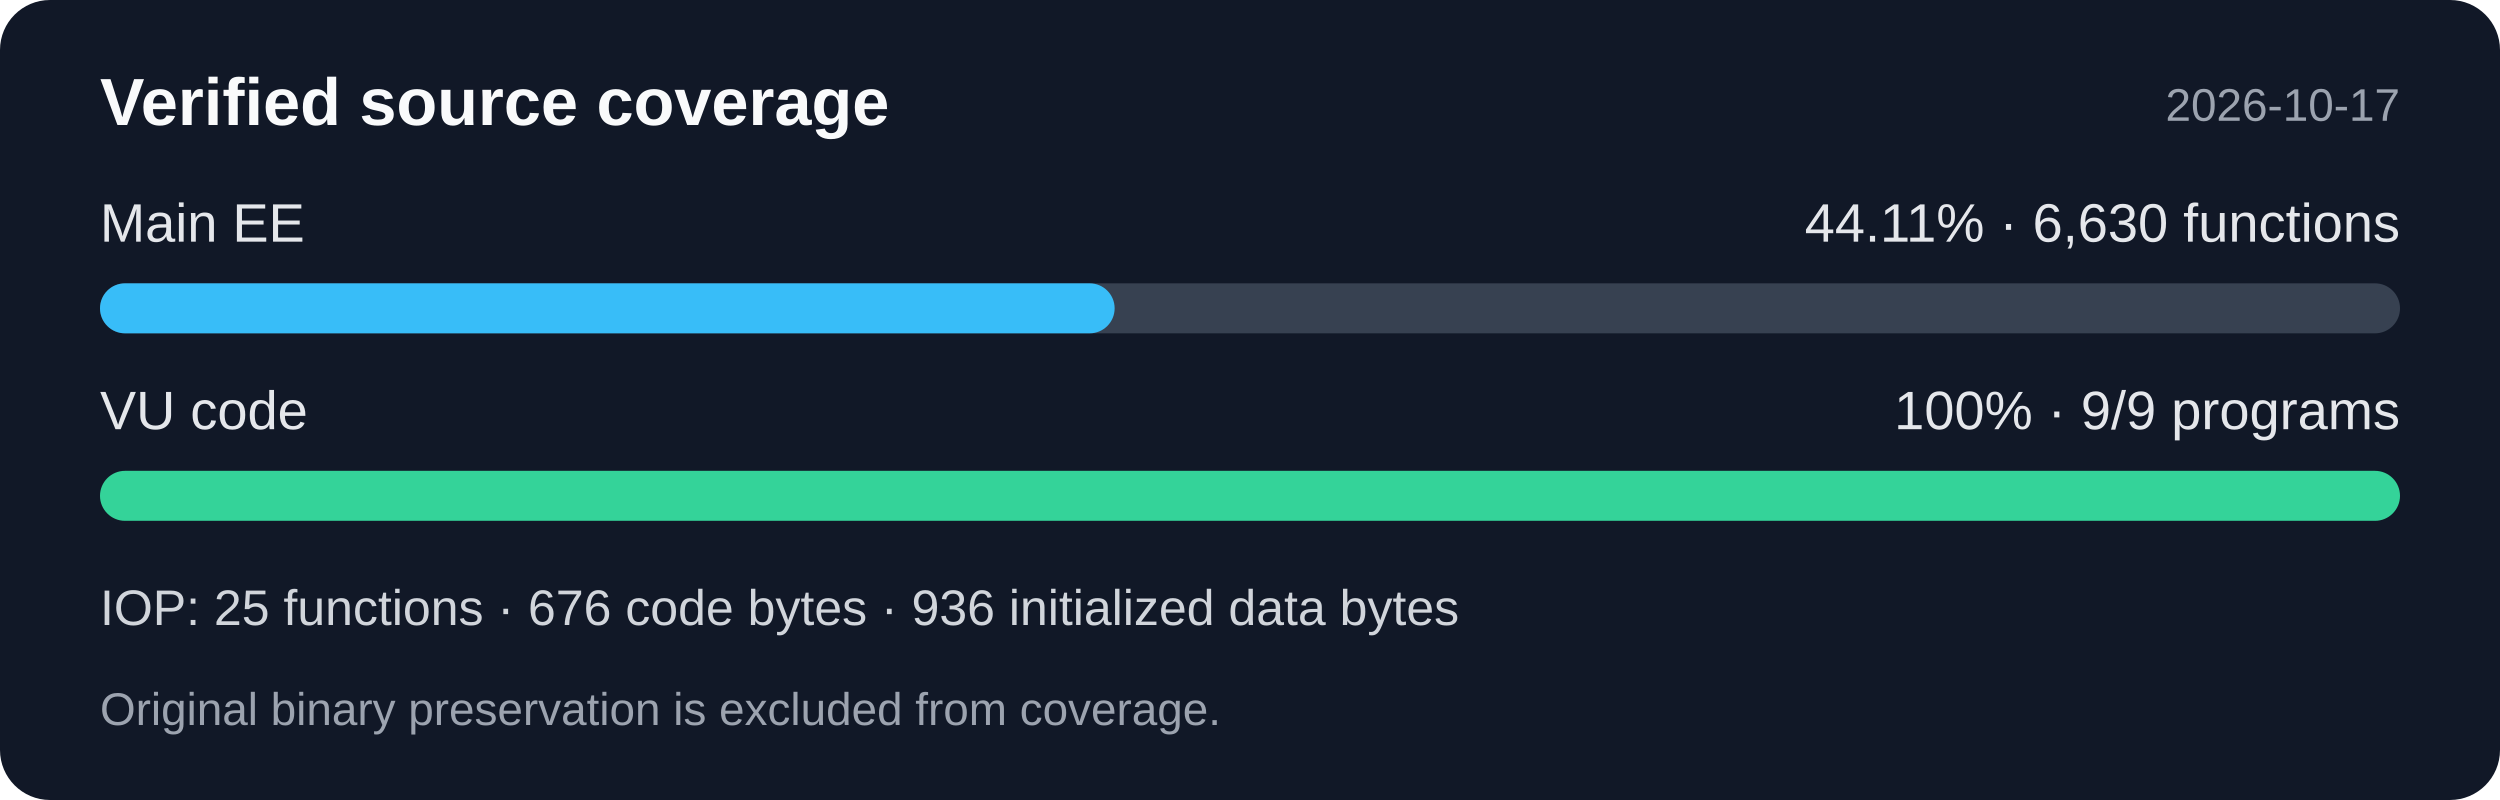
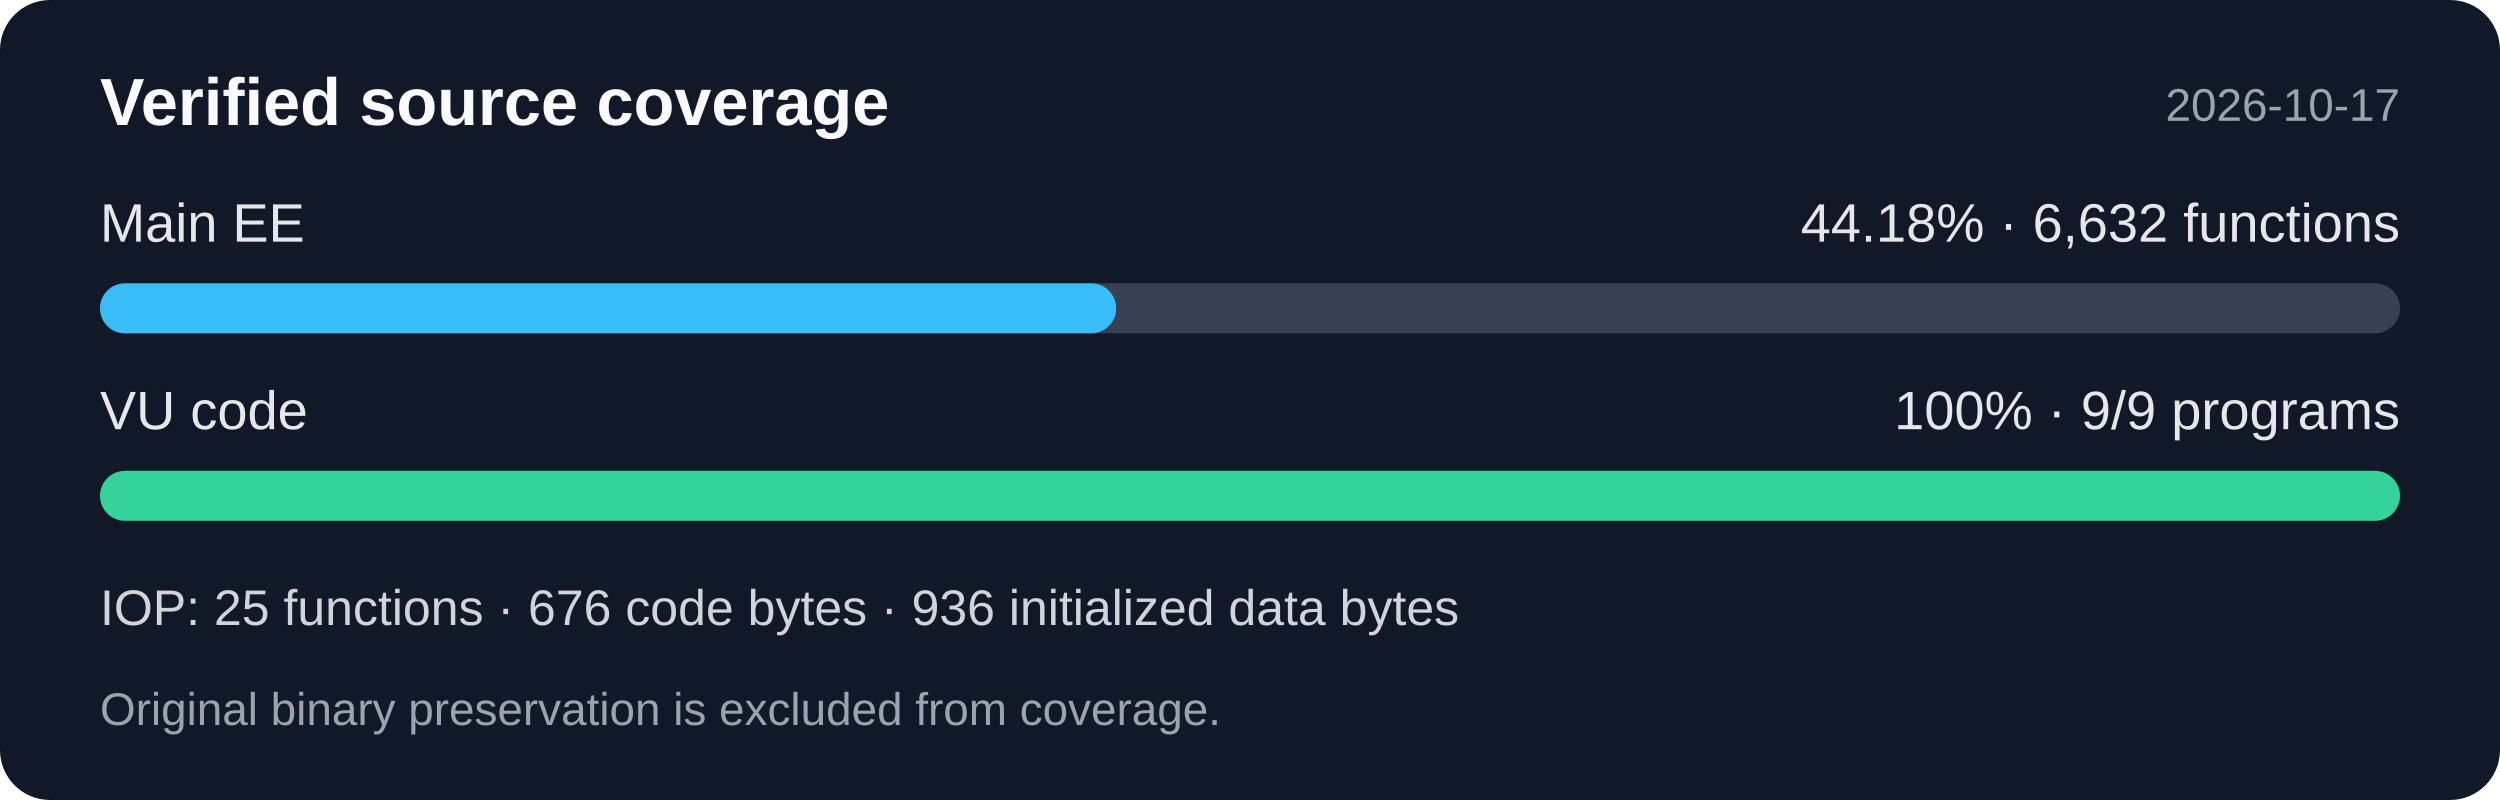
<svg xmlns="http://www.w3.org/2000/svg" width="600" height="192" viewBox="0 0 600 192" role="img" aria-labelledby="title desc">
  <rect width="600" height="192" rx="12" fill="#111827" />
  <g font-family="Segoe UI,Arial,sans-serif">
    <text x="24" y="30" fill="#f9fafb" font-size="16" font-weight="600">Verified source coverage</text>
    <text x="576" y="29" fill="#9ca3af" font-size="11" text-anchor="end">2026-10-17</text>
    <text x="24" y="58" fill="#e5e7eb" font-size="13">Main EE</text>
-     <text x="576" y="58" fill="#e5e7eb" font-size="13" text-anchor="end">44.11% · 6,630 functions</text>
+     <text x="576" y="58" fill="#e5e7eb" font-size="13" text-anchor="end">44.18% · 6,632 functions</text>
    <rect x="24" y="68" width="552" height="12" rx="6" fill="#374151" />
-     <rect x="24" y="68" width="243.513" height="12" rx="6" fill="#38bdf8" />
+     <rect x="24" y="68" width="243.893" height="12" rx="6" fill="#38bdf8" />
    <text x="24" y="103" fill="#e5e7eb" font-size="13">VU code</text>
    <text x="576" y="103" fill="#e5e7eb" font-size="13" text-anchor="end">100% · 9/9 programs</text>
    <rect x="24" y="113" width="552" height="12" rx="6" fill="#34d399" />
    <text x="24" y="150" fill="#d1d5db" font-size="12">IOP: 25 functions · 676 code bytes · 936 initialized data bytes</text>
    <text x="24" y="174" fill="#9ca3af" font-size="11">Original binary preservation is excluded from coverage.</text>
  </g>
</svg>
